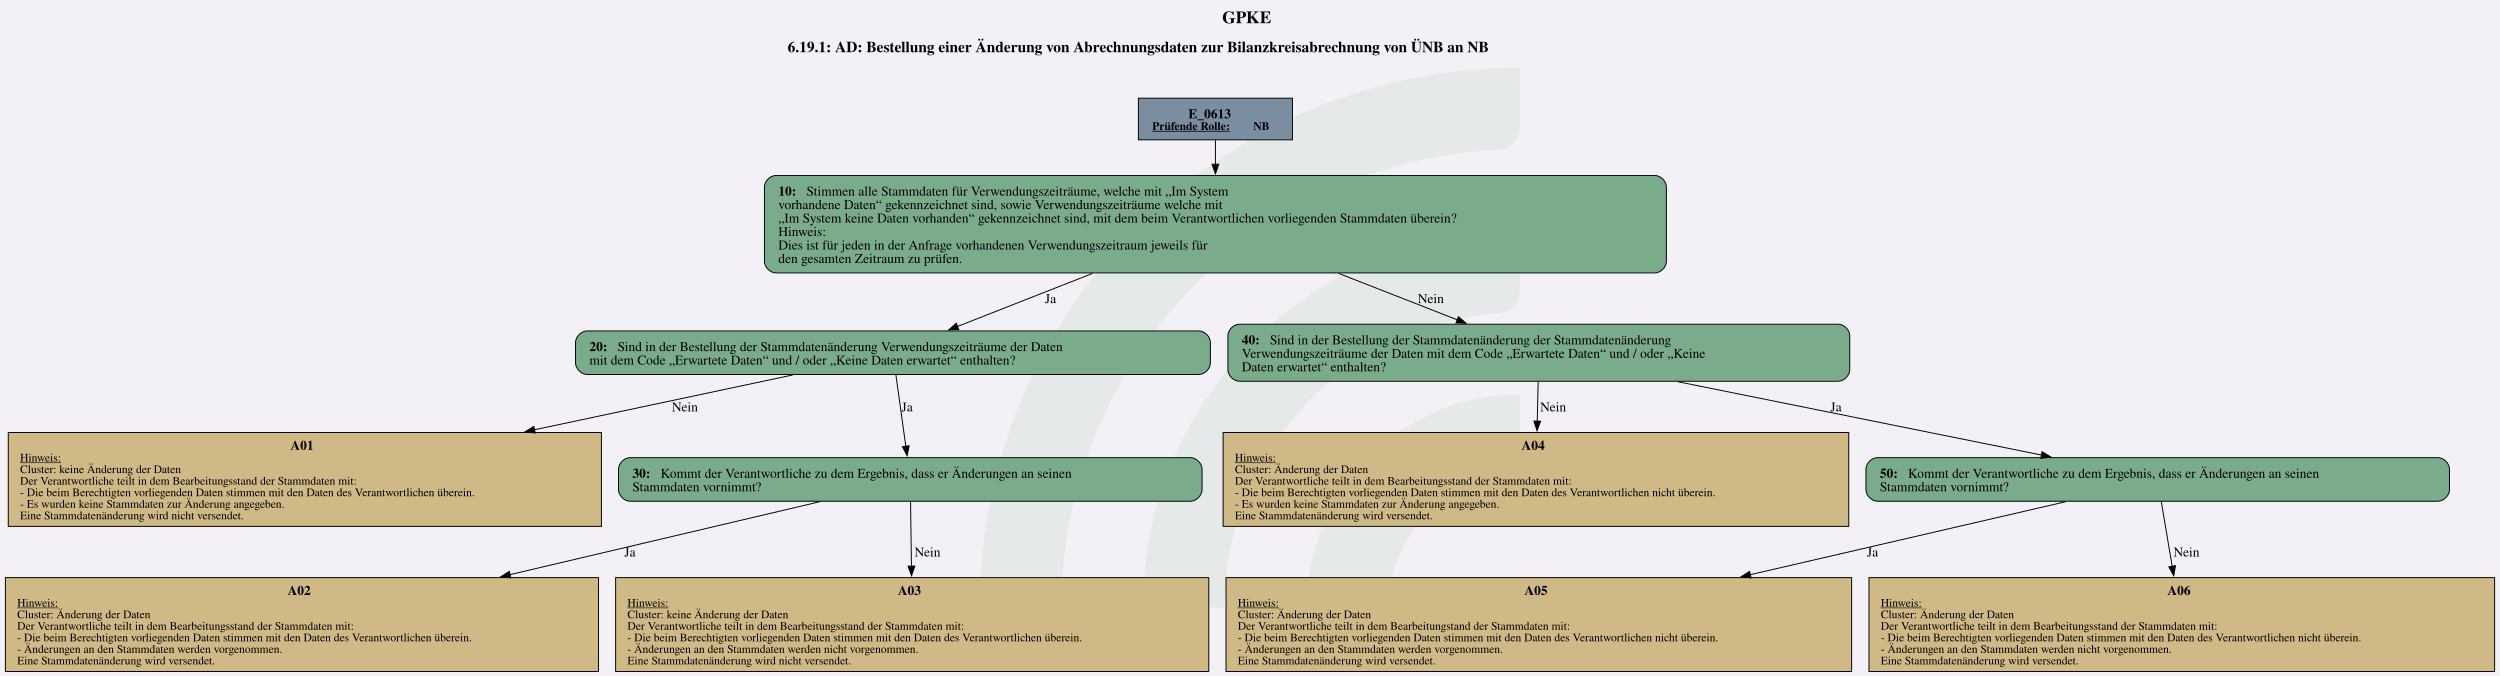
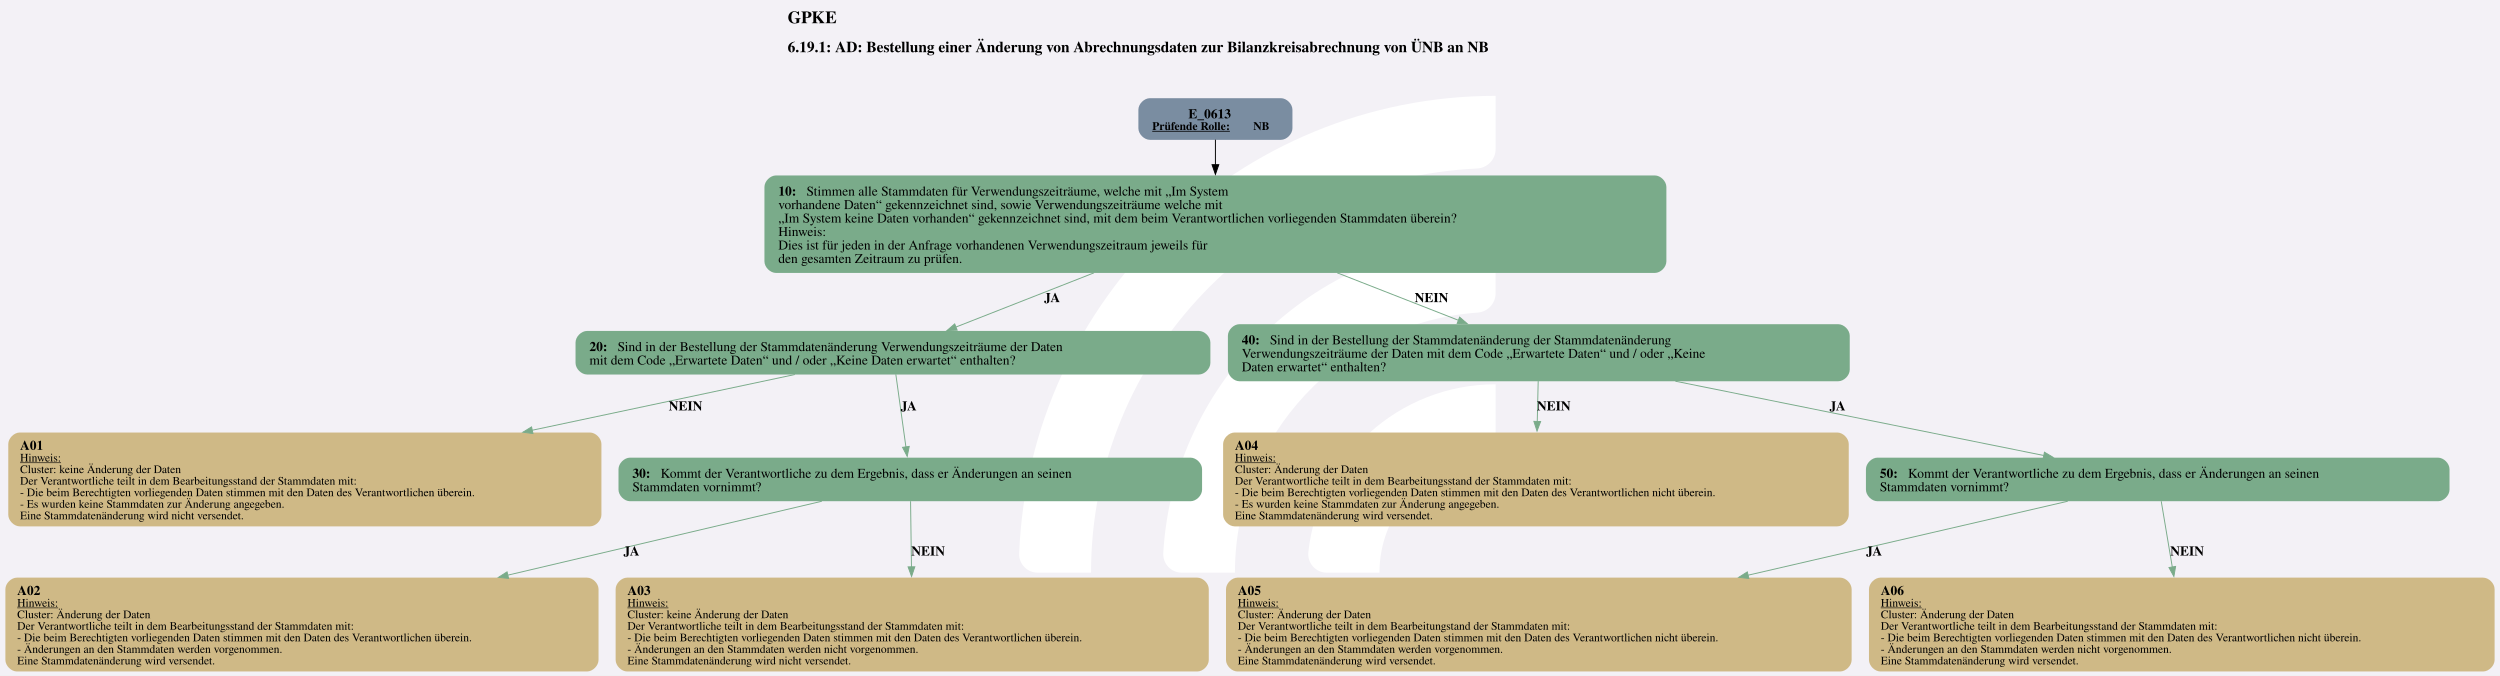
<svg xmlns="http://www.w3.org/2000/svg" version="1.1" width="1920.0px" viewBox="0 0 1920.0 518.667" height="518.667px">
  <g>
    <svg version="1.1" width="1920.0px" viewBox="0 0 1920.0 518.667" height="518.667px">
      <polygon fill="#f3f1f6" points="0,0 1920.0,0 1920.0,518.667 0,518.667" />
      <g>
-         <g transform="translate(752.6872, 51.86667) scale(1 1) translate(0, 0) scale(2.34573 2.34573) ">
-           <defs id="defs2">
-             <clipPath clipPathUnits="userSpaceOnUse" id="clipPath23">
-               <path d="M 0,568.156 H 579.236 V 0 H 0 Z" id="path21" />
-             </clipPath>
+         <g transform="translate(748.4874, 51.86667) scale(1 1) translate(0, 0) scale(0.7303107 0.7303107) ">
+           <defs>
+             <style>.cls-1{fill:#fff;}</style>
          </defs>
-           <g id="layer1" transform="translate(-16.54194,-55.30527)">
-             <g id="g19" clip-path="url(#clipPath23)" transform="matrix(0.3527778,0,0,-0.3527778,0.01017023,243.7368)" style="opacity:0.2">
-               <g id="g25" transform="translate(122.444,32.7195)">
-                 <path d="m 0,0 h -56.104 c -11,0 -19.898,9.123 -19.463,20.115 10.594,267.191 231.277,481.302 501.029,481.302 v -56.02 c 0,-10.98 -8.688,-19.892 -19.658,-20.393 C 180.29,414.697 0,228.005 0,0" style="fill:#6ead83;fill-opacity:0.5;fill-rule:nonzero;stroke:none" id="path27" />
-               </g>
-               <g id="g29" transform="translate(273.7828,32.7195)">
-                 <path d="m 0,0 h -55.926 c -11.228,0 -20.091,9.482 -19.435,20.69 10.744,183.439 163.389,329.388 349.485,329.388 v -56.263 c 0,-10.709 -8.273,-19.617 -18.957,-20.35 C 112.819,263.696 0,144.774 0,0" style="fill:#6ead83;fill-opacity:0.5;fill-rule:nonzero;stroke:none" id="path31" />
-               </g>
-               <g id="g33" transform="translate(425.7667,32.7195)">
-                 <path d="m 0,0 h -55.445 c -11.653,0 -20.604,10.17 -19.334,21.753 10.866,99.032 95.031,176.341 196.919,176.341 v -57.011 c 0,-10.046 -7.283,-18.755 -17.229,-20.165 C 45.688,112.522 0,61.497 0,0" style="fill:#6ead83;fill-opacity:0.5;fill-rule:nonzero;stroke:none" id="path35" />
-               </g>
-             </g>
-           </g>
+           <path class="cls-1" d="M122.44,531.2h-56.1c-11,0-19.9-9.12-19.46-20.11C57.47,243.89,278.15,29.78,547.91,29.78v56.02c0,10.98-8.69,19.89-19.66,20.39-225.51,10.31-405.8,197-405.8,425Z" />
+           <path class="cls-1" d="M273.78,531.2h-55.93c-11.23,0-20.09-9.48-19.43-20.69,10.74-183.44,163.39-329.39,349.48-329.39v56.26c0,10.71-8.27,19.62-18.96,20.35-142.35,9.77-255.17,128.69-255.17,273.46Z" />
+           <path class="cls-1" d="M425.77,531.2h-55.45c-11.65,0-20.6-10.17-19.33-21.75,10.87-99.03,95.03-176.34,196.92-176.34v57.01c0,10.05-7.28,18.75-17.23,20.16-59.22,8.4-104.91,59.42-104.91,120.92Z" />
        </g>
        <svg width="1440pt" height="389pt" viewBox="0.00 0.00 1440.00 389.48">
          <g id="graph0" class="graph" transform="scale(0.555105 0.555105) rotate(0) translate(4 697.63)">
-             <text text-anchor="start" x="1264.18" y="-673.53" font-family="Times,serif" font-weight="bold" font-size="18.00">GPKE</text>
+             <text text-anchor="start" x="812.68" y="-673.53" font-family="Times,serif" font-weight="bold" font-size="18.00">GPKE</text>
            <text text-anchor="start" x="812.68" y="-643.43" font-family="Times,serif" font-weight="bold" font-size="16.00">6.19.1: AD: Bestellung einer Änderung von Abrechnungsdaten zur Bilanzkreisabrechnung von ÜNB an NB</text>
            <g id="node1" class="node">
-               <polygon fill="#7a8da1" stroke="black" points="1337.14,-595.63 1177.09,-595.63 1177.09,-552.35 1337.14,-552.35 1337.14,-595.63" />
+               <path fill="#7a8da1" stroke="black" stroke-width="0" d="M1325.14,-595.63C1325.14,-595.63 1189.09,-595.63 1189.09,-595.63 1183.09,-595.63 1177.09,-589.63 1177.09,-583.63 1177.09,-583.63 1177.09,-564.35 1177.09,-564.35 1177.09,-558.35 1183.09,-552.35 1189.09,-552.35 1189.09,-552.35 1325.14,-552.35 1325.14,-552.35 1331.14,-552.35 1337.14,-558.35 1337.14,-564.35 1337.14,-564.35 1337.14,-583.63 1337.14,-583.63 1337.14,-589.63 1331.14,-595.63 1325.14,-595.63" />
              <text text-anchor="start" x="1228.99" y="-574.69" font-family="Times,serif" font-weight="bold" font-size="14.00">E_0613</text>
              <text text-anchor="start" x="1191.49" y="-562.59" font-family="Times,serif" font-weight="bold" text-decoration="underline" font-size="12.00">Prüfende Rolle:</text>
              <text text-anchor="start" x="1296.49" y="-562.59" font-family="Times,serif" font-weight="bold" font-size="12.00"> NB</text>
            </g>
            <g id="node2" class="node">
-               <path fill="#7aab8a" stroke="black" d="M1713.64,-515.35C1713.64,-515.35 800.59,-515.35 800.59,-515.35 794.59,-515.35 788.59,-509.35 788.59,-503.35 788.59,-503.35 788.59,-426.07 788.59,-426.07 788.59,-420.07 794.59,-414.07 800.59,-414.07 800.59,-414.07 1713.64,-414.07 1713.64,-414.07 1719.64,-414.07 1725.64,-420.07 1725.64,-426.07 1725.64,-426.07 1725.64,-503.35 1725.64,-503.35 1725.64,-509.35 1719.64,-515.35 1713.64,-515.35" />
+               <path fill="#7aab8a" stroke="black" stroke-width="0" d="M1713.64,-515.35C1713.64,-515.35 800.59,-515.35 800.59,-515.35 794.59,-515.35 788.59,-509.35 788.59,-503.35 788.59,-503.35 788.59,-426.07 788.59,-426.07 788.59,-420.07 794.59,-414.07 800.59,-414.07 800.59,-414.07 1713.64,-414.07 1713.64,-414.07 1719.64,-414.07 1725.64,-420.07 1725.64,-426.07 1725.64,-426.07 1725.64,-503.35 1725.64,-503.35 1725.64,-509.35 1719.64,-515.35 1713.64,-515.35" />
              <text text-anchor="start" x="802.99" y="-494.41" font-family="Times,serif" font-weight="bold" font-size="14.00">10: </text>
              <text text-anchor="start" x="832.24" y="-494.41" font-family="Times,serif" font-size="14.00">Stimmen alle Stammdaten für Verwendungszeiträume, welche mit „Im System</text>
              <text text-anchor="start" x="802.99" y="-480.41" font-family="Times,serif" font-size="14.00">vorhandene Daten“ gekennzeichnet sind, sowie Verwendungszeiträume welche mit</text>
              <text text-anchor="start" x="802.99" y="-466.41" font-family="Times,serif" font-size="14.00">„Im System keine Daten vorhanden“ gekennzeichnet sind, mit dem beim Verantwortlichen vorliegenden Stammdaten überein?</text>
              <text text-anchor="start" x="802.99" y="-452.41" font-family="Times,serif" font-size="14.00">Hinweis:</text>
              <text text-anchor="start" x="802.99" y="-438.41" font-family="Times,serif" font-size="14.00">Dies ist für jeden in der Anfrage vorhandenen Verwendungszeitraum jeweils für</text>
              <text text-anchor="start" x="802.99" y="-424.41" font-family="Times,serif" font-size="14.00">den gesamten Zeitraum zu prüfen.</text>
            </g>
            <g id="edge1" class="edge">
-               <path fill="none" stroke="black" d="M1257.12,-552.05C1257.12,-544.68 1257.12,-535.97 1257.12,-526.97" />
-               <polygon fill="black" stroke="black" points="1260.62,-527 1257.12,-517 1253.62,-527 1260.62,-527" />
+               <path fill="none" stroke="black" d="M1257.12,-552.56C1257.12,-544.95 1257.12,-535.88 1257.12,-526.5" />
+               <polygon fill="black" stroke="black" points="1260.62,-526.52 1257.12,-516.52 1253.62,-526.52 1260.62,-526.52" />
            </g>
            <g id="node3" class="node">
-               <path fill="#7aab8a" stroke="black" d="M1239.89,-353.82C1239.89,-353.82 604.34,-353.82 604.34,-353.82 598.34,-353.82 592.34,-347.82 592.34,-341.82 592.34,-341.82 592.34,-320.54 592.34,-320.54 592.34,-314.54 598.34,-308.54 604.34,-308.54 604.34,-308.54 1239.89,-308.54 1239.89,-308.54 1245.89,-308.54 1251.89,-314.54 1251.89,-320.54 1251.89,-320.54 1251.89,-341.82 1251.89,-341.82 1251.89,-347.82 1245.89,-353.82 1239.89,-353.82" />
+               <path fill="#7aab8a" stroke="black" stroke-width="0" d="M1239.89,-353.82C1239.89,-353.82 604.34,-353.82 604.34,-353.82 598.34,-353.82 592.34,-347.82 592.34,-341.82 592.34,-341.82 592.34,-320.54 592.34,-320.54 592.34,-314.54 598.34,-308.54 604.34,-308.54 604.34,-308.54 1239.89,-308.54 1239.89,-308.54 1245.89,-308.54 1251.89,-314.54 1251.89,-320.54 1251.89,-320.54 1251.89,-341.82 1251.89,-341.82 1251.89,-347.82 1245.89,-353.82 1239.89,-353.82" />
              <text text-anchor="start" x="606.74" y="-332.88" font-family="Times,serif" font-weight="bold" font-size="14.00">20: </text>
              <text text-anchor="start" x="635.99" y="-332.88" font-family="Times,serif" font-size="14.00">Sind in der Bestellung der Stammdatenänderung Verwendungszeiträume der Daten</text>
              <text text-anchor="start" x="606.74" y="-318.88" font-family="Times,serif" font-size="14.00">mit dem Code „Erwartete Daten“ und / oder „Keine Daten erwartet“ enthalten?</text>
            </g>
            <g id="edge2" class="edge">
-               <path fill="none" stroke="black" d="M1129.51,-413.61C1081.64,-394.82 1029.16,-374.21 988.97,-358.43" />
-               <polygon fill="black" stroke="black" points="990.5,-355.27 979.91,-354.87 987.94,-361.78 990.5,-355.27" />
-               <text text-anchor="middle" x="1085.87" y="-382.77" font-family="Times,serif" font-size="14.00">Ja</text>
+               <path fill="none" stroke="#7aab8a" d="M1130.94,-414.17C1082.08,-394.99 1028.21,-373.84 987.42,-357.82" />
+               <polygon fill="#7aab8a" stroke="#7aab8a" points="988.81,-354.61 978.23,-354.21 986.25,-361.12 988.81,-354.61" />
+               <text text-anchor="start" x="1079.12" y="-383.77" font-family="Times,serif" font-weight="bold" font-size="14.00">JA</text>
            </g>
            <g id="node8" class="node">
-               <path fill="#7aab8a" stroke="black" d="M1904.14,-360.82C1904.14,-360.82 1282.09,-360.82 1282.09,-360.82 1276.09,-360.82 1270.09,-354.82 1270.09,-348.82 1270.09,-348.82 1270.09,-313.54 1270.09,-313.54 1270.09,-307.54 1276.09,-301.54 1282.09,-301.54 1282.09,-301.54 1904.14,-301.54 1904.14,-301.54 1910.14,-301.54 1916.14,-307.54 1916.14,-313.54 1916.14,-313.54 1916.14,-348.82 1916.14,-348.82 1916.14,-354.82 1910.14,-360.82 1904.14,-360.82" />
+               <path fill="#7aab8a" stroke="black" stroke-width="0" d="M1904.14,-360.82C1904.14,-360.82 1282.09,-360.82 1282.09,-360.82 1276.09,-360.82 1270.09,-354.82 1270.09,-348.82 1270.09,-348.82 1270.09,-313.54 1270.09,-313.54 1270.09,-307.54 1276.09,-301.54 1282.09,-301.54 1282.09,-301.54 1904.14,-301.54 1904.14,-301.54 1910.14,-301.54 1916.14,-307.54 1916.14,-313.54 1916.14,-313.54 1916.14,-348.82 1916.14,-348.82 1916.14,-354.82 1910.14,-360.82 1904.14,-360.82" />
              <text text-anchor="start" x="1284.49" y="-339.88" font-family="Times,serif" font-weight="bold" font-size="14.00">40: </text>
              <text text-anchor="start" x="1313.74" y="-339.88" font-family="Times,serif" font-size="14.00">Sind in der Bestellung der Stammdatenänderung der Stammdatenänderung</text>
              <text text-anchor="start" x="1284.49" y="-325.88" font-family="Times,serif" font-size="14.00">Verwendungszeiträume der Daten mit dem Code „Erwartete Daten“ und / oder „Keine</text>
              <text text-anchor="start" x="1284.49" y="-311.88" font-family="Times,serif" font-size="14.00">Daten erwartet“ enthalten?</text>
            </g>
            <g id="edge3" class="edge">
-               <path fill="none" stroke="black" d="M1385.1,-413.61C1426.46,-397.42 1471.26,-379.88 1508.65,-365.24" />
-               <polygon fill="black" stroke="black" points="1509.55,-368.65 1517.59,-361.75 1507,-362.13 1509.55,-368.65" />
-               <text text-anchor="middle" x="1480.99" y="-382.77" font-family="Times,serif" font-size="14.00">Nein</text>
+               <path fill="none" stroke="#7aab8a" d="M1383.66,-414.17C1425.83,-397.66 1471.72,-379.7 1509.77,-364.81" />
+               <polygon fill="#7aab8a" stroke="#7aab8a" points="1510.83,-368.15 1518.87,-361.24 1508.28,-361.63 1510.83,-368.15" />
+               <text text-anchor="start" x="1464.12" y="-383.77" font-family="Times,serif" font-weight="bold" font-size="14.00">NEIN</text>
            </g>
            <g id="node4" class="node">
-               <polygon fill="#cfb986" stroke="black" points="619.23,-248.29 3,-248.29 3,-150.77 619.23,-150.77 619.23,-248.29" />
-               <text text-anchor="start" x="296.12" y="-230.23" font-family="Times,serif" font-weight="bold" font-size="14.00">A01</text>
+               <path fill="#cfb986" stroke="black" stroke-width="0" d="M607.23,-248.29C607.23,-248.29 15,-248.29 15,-248.29 9,-248.29 3,-242.29 3,-236.29 3,-236.29 3,-162.77 3,-162.77 3,-156.77 9,-150.77 15,-150.77 15,-150.77 607.23,-150.77 607.23,-150.77 613.23,-150.77 619.23,-156.77 619.23,-162.77 619.23,-162.77 619.23,-236.29 619.23,-236.29 619.23,-242.29 613.23,-248.29 607.23,-248.29" />
+               <text text-anchor="start" x="15.24" y="-230.23" font-family="Times,serif" font-weight="bold" font-size="14.00">A01</text>
              <text text-anchor="start" x="15.24" y="-218.13" font-family="Times,serif" text-decoration="underline" font-size="12.00">Hinweis:</text>
              <text text-anchor="start" x="15.24" y="-206.13" font-family="Times,serif" font-size="12.00">Cluster: keine Änderung der Daten</text>
              <text text-anchor="start" x="15.24" y="-194.13" font-family="Times,serif" font-size="12.00">Der Verantwortliche teilt in dem Bearbeitungsstand der Stammdaten mit:</text>
              <text text-anchor="start" x="15.24" y="-182.13" font-family="Times,serif" font-size="12.00">- Die beim Berechtigten vorliegenden Daten stimmen mit den Daten des Verantwortlichen überein.</text>
              <text text-anchor="start" x="15.24" y="-170.13" font-family="Times,serif" font-size="12.00">- Es wurden keine Stammdaten zur Änderung angegeben.</text>
              <text text-anchor="start" x="15.24" y="-158.13" font-family="Times,serif" font-size="12.00">Eine Stammdatenänderung wird nicht versendet.</text>
            </g>
            <g id="edge4" class="edge">
-               <path fill="none" stroke="black" d="M818.12,-308.11C744.47,-292.49 642.63,-270.87 549.52,-251.12" />
-               <polygon fill="black" stroke="black" points="550.5,-247.75 539.99,-249.1 549.05,-254.6 550.5,-247.75" />
-               <text text-anchor="middle" x="705.99" y="-270.24" font-family="Times,serif" font-size="14.00">Nein</text>
+               <path fill="none" stroke="#7aab8a" d="M820.19,-308.55C745.81,-292.77 641.88,-270.72 547.3,-250.65" />
+               <polygon fill="#7aab8a" stroke="#7aab8a" points="548.1,-247.24 537.59,-248.59 546.65,-254.09 548.1,-247.24" />
+               <text text-anchor="start" x="689.12" y="-271.24" font-family="Times,serif" font-weight="bold" font-size="14.00">NEIN</text>
            </g>
            <g id="node5" class="node">
-               <path fill="#7aab8a" stroke="black" d="M1231.26,-222.17C1231.26,-222.17 648.97,-222.17 648.97,-222.17 642.97,-222.17 636.97,-216.17 636.97,-210.17 636.97,-210.17 636.97,-188.89 636.97,-188.89 636.97,-182.89 642.97,-176.89 648.97,-176.89 648.97,-176.89 1231.26,-176.89 1231.26,-176.89 1237.26,-176.89 1243.26,-182.89 1243.26,-188.89 1243.26,-188.89 1243.26,-210.17 1243.26,-210.17 1243.26,-216.17 1237.26,-222.17 1231.26,-222.17" />
+               <path fill="#7aab8a" stroke="black" stroke-width="0" d="M1231.26,-222.17C1231.26,-222.17 648.97,-222.17 648.97,-222.17 642.97,-222.17 636.97,-216.17 636.97,-210.17 636.97,-210.17 636.97,-188.89 636.97,-188.89 636.97,-182.89 642.97,-176.89 648.97,-176.89 648.97,-176.89 1231.26,-176.89 1231.26,-176.89 1237.26,-176.89 1243.26,-182.89 1243.26,-188.89 1243.26,-188.89 1243.26,-210.17 1243.26,-210.17 1243.26,-216.17 1237.26,-222.17 1231.26,-222.17" />
              <text text-anchor="start" x="651.37" y="-201.23" font-family="Times,serif" font-weight="bold" font-size="14.00">30: </text>
              <text text-anchor="start" x="680.62" y="-201.23" font-family="Times,serif" font-size="14.00">Kommt der Verantwortliche zu dem Ergebnis, dass er Änderungen an seinen</text>
              <text text-anchor="start" x="651.37" y="-187.23" font-family="Times,serif" font-size="14.00">Stammdaten vornimmt?</text>
            </g>
            <g id="edge5" class="edge">
-               <path fill="none" stroke="black" d="M925.17,-308.19C928,-287.79 932.25,-257.16 935.5,-233.78" />
-               <polygon fill="black" stroke="black" points="938.93,-234.52 936.84,-224.13 932,-233.55 938.93,-234.52" />
-               <text text-anchor="middle" x="936.87" y="-270.24" font-family="Times,serif" font-size="14.00">Ja</text>
+               <path fill="none" stroke="#7aab8a" d="M925.09,-308.77C927.94,-288.22 932.29,-256.9 935.58,-233.23" />
+               <polygon fill="#7aab8a" stroke="#7aab8a" points="939.02,-233.86 936.93,-223.47 932.09,-232.89 939.02,-233.86" />
+               <text text-anchor="start" x="930.12" y="-271.24" font-family="Times,serif" font-weight="bold" font-size="14.00">JA</text>
            </g>
            <g id="node6" class="node">
-               <polygon fill="#cfb986" stroke="black" points="616.23,-97.52 0,-97.52 0,0 616.23,0 616.23,-97.52" />
-               <text text-anchor="start" x="293.12" y="-79.46" font-family="Times,serif" font-weight="bold" font-size="14.00">A02</text>
+               <path fill="#cfb986" stroke="black" stroke-width="0" d="M604.23,-97.52C604.23,-97.52 12,-97.52 12,-97.52 6,-97.52 0,-91.52 0,-85.52 0,-85.52 0,-12 0,-12 0,-6 6,0 12,0 12,0 604.23,0 604.23,0 610.23,0 616.23,-6 616.23,-12 616.23,-12 616.23,-85.52 616.23,-85.52 616.23,-91.52 610.23,-97.52 604.23,-97.52" />
+               <text text-anchor="start" x="12.24" y="-79.46" font-family="Times,serif" font-weight="bold" font-size="14.00">A02</text>
              <text text-anchor="start" x="12.24" y="-67.36" font-family="Times,serif" text-decoration="underline" font-size="12.00">Hinweis:</text>
              <text text-anchor="start" x="12.24" y="-55.36" font-family="Times,serif" font-size="12.00">Cluster: Änderung der Daten</text>
              <text text-anchor="start" x="12.24" y="-43.36" font-family="Times,serif" font-size="12.00">Der Verantwortliche teilt in dem Bearbeitungsstand der Stammdaten mit:</text>
              <text text-anchor="start" x="12.24" y="-31.36" font-family="Times,serif" font-size="12.00">- Die beim Berechtigten vorliegenden Daten stimmen mit den Daten des Verantwortlichen überein.</text>
              <text text-anchor="start" x="12.24" y="-19.36" font-family="Times,serif" font-size="12.00">- Änderungen an den Stammdaten werden vorgenommen.</text>
              <text text-anchor="start" x="12.24" y="-7.36" font-family="Times,serif" font-size="12.00">Eine Stammdatenänderung wird versendet.</text>
            </g>
            <g id="edge6" class="edge">
-               <path fill="none" stroke="black" d="M846.18,-176.42C761.49,-156.48 633.77,-126.42 524.01,-100.58" />
-               <polygon fill="black" stroke="black" points="525.12,-97.25 514.58,-98.36 523.51,-104.06 525.12,-97.25" />
-               <text text-anchor="middle" x="648.87" y="-119.47" font-family="Times,serif" font-size="14.00">Ja</text>
+               <path fill="none" stroke="#7aab8a" d="M848.22,-176.9C762.99,-156.83 632.94,-126.22 521.82,-100.06" />
+               <polygon fill="#7aab8a" stroke="#7aab8a" points="522.79,-96.7 512.25,-97.81 521.18,-103.51 522.79,-96.7" />
+               <text text-anchor="start" x="642.12" y="-120.47" font-family="Times,serif" font-weight="bold" font-size="14.00">JA</text>
            </g>
            <g id="node7" class="node">
-               <polygon fill="#cfb986" stroke="black" points="1250.23,-97.52 634,-97.52 634,0 1250.23,0 1250.23,-97.52" />
-               <text text-anchor="start" x="927.12" y="-79.46" font-family="Times,serif" font-weight="bold" font-size="14.00">A03</text>
+               <path fill="#cfb986" stroke="black" stroke-width="0" d="M1238.23,-97.52C1238.23,-97.52 646,-97.52 646,-97.52 640,-97.52 634,-91.52 634,-85.52 634,-85.52 634,-12 634,-12 634,-6 640,0 646,0 646,0 1238.23,0 1238.23,0 1244.23,0 1250.23,-6 1250.23,-12 1250.23,-12 1250.23,-85.52 1250.23,-85.52 1250.23,-91.52 1244.23,-97.52 1238.23,-97.52" />
+               <text text-anchor="start" x="646.24" y="-79.46" font-family="Times,serif" font-weight="bold" font-size="14.00">A03</text>
              <text text-anchor="start" x="646.24" y="-67.36" font-family="Times,serif" text-decoration="underline" font-size="12.00">Hinweis:</text>
              <text text-anchor="start" x="646.24" y="-55.36" font-family="Times,serif" font-size="12.00">Cluster: keine Änderung der Daten</text>
              <text text-anchor="start" x="646.24" y="-43.36" font-family="Times,serif" font-size="12.00">Der Verantwortliche teilt in dem Bearbeitungsstand der Stammdaten mit:</text>
              <text text-anchor="start" x="646.24" y="-31.36" font-family="Times,serif" font-size="12.00">- Die beim Berechtigten vorliegenden Daten stimmen mit den Daten des Verantwortlichen überein.</text>
              <text text-anchor="start" x="646.24" y="-19.36" font-family="Times,serif" font-size="12.00">- Änderungen an den Stammdaten werden nicht vorgenommen.</text>
              <text text-anchor="start" x="646.24" y="-7.36" font-family="Times,serif" font-size="12.00">Eine Stammdatenänderung wird nicht versendet.</text>
            </g>
            <g id="edge7" class="edge">
-               <path fill="none" stroke="black" d="M940.41,-176.58C940.65,-158.87 940.99,-133.08 941.31,-109.38" />
-               <polygon fill="black" stroke="black" points="944.81,-109.52 941.45,-99.48 937.81,-109.43 944.81,-109.52" />
-               <text text-anchor="middle" x="957.99" y="-119.47" font-family="Times,serif" font-size="14.00">Nein</text>
+               <path fill="none" stroke="#7aab8a" d="M940.41,-176.9C940.65,-158.95 941,-132.56 941.33,-108.46" />
+               <polygon fill="#7aab8a" stroke="#7aab8a" points="944.82,-108.79 941.46,-98.75 937.82,-108.7 944.82,-108.79" />
+               <text text-anchor="start" x="941.12" y="-120.47" font-family="Times,serif" font-weight="bold" font-size="14.00">NEIN</text>
            </g>
            <g id="node9" class="node">
-               <polygon fill="#cfb986" stroke="black" points="1915.11,-248.29 1265.12,-248.29 1265.12,-150.77 1915.11,-150.77 1915.11,-248.29" />
-               <text text-anchor="start" x="1575.12" y="-230.23" font-family="Times,serif" font-weight="bold" font-size="14.00">A04</text>
+               <path fill="#cfb986" stroke="black" stroke-width="0" d="M1903.11,-248.29C1903.11,-248.29 1277.12,-248.29 1277.12,-248.29 1271.12,-248.29 1265.12,-242.29 1265.12,-236.29 1265.12,-236.29 1265.12,-162.77 1265.12,-162.77 1265.12,-156.77 1271.12,-150.77 1277.12,-150.77 1277.12,-150.77 1903.11,-150.77 1903.11,-150.77 1909.11,-150.77 1915.11,-156.77 1915.11,-162.77 1915.11,-162.77 1915.11,-236.29 1915.11,-236.29 1915.11,-242.29 1909.11,-248.29 1903.11,-248.29" />
+               <text text-anchor="start" x="1277.37" y="-230.23" font-family="Times,serif" font-weight="bold" font-size="14.00">A04</text>
              <text text-anchor="start" x="1277.37" y="-218.13" font-family="Times,serif" text-decoration="underline" font-size="12.00">Hinweis:</text>
              <text text-anchor="start" x="1277.37" y="-206.13" font-family="Times,serif" font-size="12.00">Cluster: Änderung der Daten</text>
              <text text-anchor="start" x="1277.37" y="-194.13" font-family="Times,serif" font-size="12.00">Der Verantwortliche teilt in dem Bearbeitungsstand der Stammdaten mit:</text>
              <text text-anchor="start" x="1277.37" y="-182.13" font-family="Times,serif" font-size="12.00">- Die beim Berechtigten vorliegenden Daten stimmen mit den Daten des Verantwortlichen nicht überein.</text>
              <text text-anchor="start" x="1277.37" y="-170.13" font-family="Times,serif" font-size="12.00">- Es wurden keine Stammdaten zur Änderung angegeben.</text>
              <text text-anchor="start" x="1277.37" y="-158.13" font-family="Times,serif" font-size="12.00">Eine Stammdatenänderung wird versendet.</text>
            </g>
            <g id="edge8" class="edge">
-               <path fill="none" stroke="black" d="M1592.44,-301.08C1592.16,-288.89 1591.82,-274.24 1591.49,-259.95" />
-               <polygon fill="black" stroke="black" points="1594.99,-260.04 1591.26,-250.13 1587.99,-260.2 1594.99,-260.04" />
-               <text text-anchor="middle" x="1607.99" y="-270.24" font-family="Times,serif" font-size="14.00">Nein</text>
+               <path fill="none" stroke="#7aab8a" d="M1592.46,-301.73C1592.17,-289.25 1591.82,-274.12 1591.48,-259.41" />
+               <polygon fill="#7aab8a" stroke="#7aab8a" points="1594.99,-259.71 1591.25,-249.79 1587.99,-259.87 1594.99,-259.71" />
+               <text text-anchor="start" x="1591.12" y="-271.24" font-family="Times,serif" font-weight="bold" font-size="14.00">NEIN</text>
            </g>
            <g id="node10" class="node">
-               <path fill="#7aab8a" stroke="black" d="M2527.26,-222.17C2527.26,-222.17 1944.96,-222.17 1944.96,-222.17 1938.96,-222.17 1932.96,-216.17 1932.96,-210.17 1932.96,-210.17 1932.96,-188.89 1932.96,-188.89 1932.96,-182.89 1938.96,-176.89 1944.96,-176.89 1944.96,-176.89 2527.26,-176.89 2527.26,-176.89 2533.26,-176.89 2539.26,-182.89 2539.26,-188.89 2539.26,-188.89 2539.26,-210.17 2539.26,-210.17 2539.26,-216.17 2533.26,-222.17 2527.26,-222.17" />
+               <path fill="#7aab8a" stroke="black" stroke-width="0" d="M2527.26,-222.17C2527.26,-222.17 1944.96,-222.17 1944.96,-222.17 1938.96,-222.17 1932.96,-216.17 1932.96,-210.17 1932.96,-210.17 1932.96,-188.89 1932.96,-188.89 1932.96,-182.89 1938.96,-176.89 1944.96,-176.89 1944.96,-176.89 2527.26,-176.89 2527.26,-176.89 2533.26,-176.89 2539.26,-182.89 2539.26,-188.89 2539.26,-188.89 2539.26,-210.17 2539.26,-210.17 2539.26,-216.17 2533.26,-222.17 2527.26,-222.17" />
              <text text-anchor="start" x="1947.36" y="-201.23" font-family="Times,serif" font-weight="bold" font-size="14.00">50: </text>
              <text text-anchor="start" x="1976.61" y="-201.23" font-family="Times,serif" font-size="14.00">Kommt der Verantwortliche zu dem Ergebnis, dass er Änderungen an seinen</text>
              <text text-anchor="start" x="1947.36" y="-187.23" font-family="Times,serif" font-size="14.00">Stammdaten vornimmt?</text>
            </g>
            <g id="edge9" class="edge">
-               <path fill="none" stroke="black" d="M1737.42,-301.08C1851.23,-278.14 2008.12,-246.5 2115.35,-224.88" />
-               <polygon fill="black" stroke="black" points="2115.95,-228.33 2125.06,-222.92 2114.57,-221.47 2115.95,-228.33" />
-               <text text-anchor="middle" x="1901.87" y="-270.24" font-family="Times,serif" font-size="14.00">Ja</text>
+               <path fill="none" stroke="#7aab8a" d="M1735.02,-301.57C1849.86,-278.41 2009.71,-246.18 2117.74,-224.4" />
+               <polygon fill="#7aab8a" stroke="#7aab8a" points="2118.41,-227.83 2127.52,-222.43 2117.03,-220.97 2118.41,-227.83" />
+               <text text-anchor="start" x="1895.12" y="-271.24" font-family="Times,serif" font-weight="bold" font-size="14.00">JA</text>
            </g>
            <g id="node11" class="node">
-               <polygon fill="#cfb986" stroke="black" points="1918.11,-97.52 1268.12,-97.52 1268.12,0 1918.11,0 1918.11,-97.52" />
-               <text text-anchor="start" x="1578.12" y="-79.46" font-family="Times,serif" font-weight="bold" font-size="14.00">A05</text>
+               <path fill="#cfb986" stroke="black" stroke-width="0" d="M1906.11,-97.52C1906.11,-97.52 1280.12,-97.52 1280.12,-97.52 1274.12,-97.52 1268.12,-91.52 1268.12,-85.52 1268.12,-85.52 1268.12,-12 1268.12,-12 1268.12,-6 1274.12,0 1280.12,0 1280.12,0 1906.11,0 1906.11,0 1912.11,0 1918.11,-6 1918.11,-12 1918.11,-12 1918.11,-85.52 1918.11,-85.52 1918.11,-91.52 1912.11,-97.52 1906.11,-97.52" />
+               <text text-anchor="start" x="1280.37" y="-79.46" font-family="Times,serif" font-weight="bold" font-size="14.00">A05</text>
              <text text-anchor="start" x="1280.37" y="-67.36" font-family="Times,serif" text-decoration="underline" font-size="12.00">Hinweis:</text>
              <text text-anchor="start" x="1280.37" y="-55.36" font-family="Times,serif" font-size="12.00">Cluster: Änderung der Daten</text>
              <text text-anchor="start" x="1280.37" y="-43.36" font-family="Times,serif" font-size="12.00">Der Verantwortliche teilt in dem Bearbeitungstand der Stammdaten mit:</text>
              <text text-anchor="start" x="1280.37" y="-31.36" font-family="Times,serif" font-size="12.00">- Die beim Berechtigten vorliegenden Daten stimmen mit den Daten des Verantwortlichen nicht überein.</text>
              <text text-anchor="start" x="1280.37" y="-19.36" font-family="Times,serif" font-size="12.00">- Änderungen an den Stammdaten werden vorgenommen.</text>
              <text text-anchor="start" x="1280.37" y="-7.36" font-family="Times,serif" font-size="12.00">Eine Stammdatenänderung wird versendet.</text>
            </g>
            <g id="edge10" class="edge">
-               <path fill="none" stroke="black" d="M2140.55,-176.42C2054.38,-156.48 1924.43,-126.42 1812.77,-100.58" />
-               <polygon fill="black" stroke="black" points="1813.68,-97.2 1803.15,-98.36 1812.1,-104.02 1813.68,-97.2" />
-               <text text-anchor="middle" x="1939.87" y="-119.47" font-family="Times,serif" font-size="14.00">Ja</text>
+               <path fill="none" stroke="#7aab8a" d="M2142.62,-176.9C2055.81,-156.81 1923.33,-126.16 1810.19,-99.98" />
+               <polygon fill="#7aab8a" stroke="#7aab8a" points="1811.31,-96.65 1800.78,-97.81 1809.73,-103.47 1811.31,-96.65" />
+               <text text-anchor="start" x="1933.12" y="-120.47" font-family="Times,serif" font-weight="bold" font-size="14.00">JA</text>
            </g>
            <g id="node12" class="node">
-               <polygon fill="#cfb986" stroke="black" points="2586.1,-97.52 1936.12,-97.52 1936.12,0 2586.1,0 2586.1,-97.52" />
-               <text text-anchor="start" x="2246.11" y="-79.46" font-family="Times,serif" font-weight="bold" font-size="14.00">A06</text>
+               <path fill="#cfb986" stroke="black" stroke-width="0" d="M2574.1,-97.52C2574.1,-97.52 1948.12,-97.52 1948.12,-97.52 1942.12,-97.52 1936.12,-91.52 1936.12,-85.52 1936.12,-85.52 1936.12,-12 1936.12,-12 1936.12,-6 1942.12,0 1948.12,0 1948.12,0 2574.1,0 2574.1,0 2580.1,0 2586.1,-6 2586.1,-12 2586.1,-12 2586.1,-85.52 2586.1,-85.52 2586.1,-91.52 2580.1,-97.52 2574.1,-97.52" />
+               <text text-anchor="start" x="1948.36" y="-79.46" font-family="Times,serif" font-weight="bold" font-size="14.00">A06</text>
              <text text-anchor="start" x="1948.36" y="-67.36" font-family="Times,serif" text-decoration="underline" font-size="12.00">Hinweis:</text>
              <text text-anchor="start" x="1948.36" y="-55.36" font-family="Times,serif" font-size="12.00">Cluster: Änderung der Daten</text>
              <text text-anchor="start" x="1948.36" y="-43.36" font-family="Times,serif" font-size="12.00">Der Verantwortliche teilt in dem Bearbeitungsstand der Stammdaten mit:</text>
              <text text-anchor="start" x="1948.36" y="-31.36" font-family="Times,serif" font-size="12.00">- Die beim Berechtigten vorliegenden Daten stimmen mit den Daten des Verantwortlichen nicht überein.</text>
              <text text-anchor="start" x="1948.36" y="-19.36" font-family="Times,serif" font-size="12.00">- Änderungen an den Stammdaten werden nicht vorgenommen.</text>
              <text text-anchor="start" x="1948.36" y="-7.36" font-family="Times,serif" font-size="12.00">Eine Stammdatenänderung wird versendet.</text>
            </g>
            <g id="edge11" class="edge">
-               <path fill="none" stroke="black" d="M2239.8,-176.58C2242.79,-158.79 2247.15,-132.85 2251.15,-109.06" />
-               <polygon fill="black" stroke="black" points="2254.56,-109.9 2252.76,-99.45 2247.66,-108.74 2254.56,-109.9" />
-               <text text-anchor="middle" x="2265.99" y="-119.47" font-family="Times,serif" font-size="14.00">Nein</text>
+               <path fill="none" stroke="#7aab8a" d="M2239.75,-176.9C2242.77,-158.95 2247.2,-132.56 2251.25,-108.46" />
+               <polygon fill="#7aab8a" stroke="#7aab8a" points="2254.68,-109.17 2252.89,-98.73 2247.78,-108.01 2254.68,-109.17" />
+               <text text-anchor="start" x="2249.11" y="-120.47" font-family="Times,serif" font-weight="bold" font-size="14.00">NEIN</text>
            </g>
          </g>
        </svg>
      </g>
    </svg>
  </g>
</svg>
